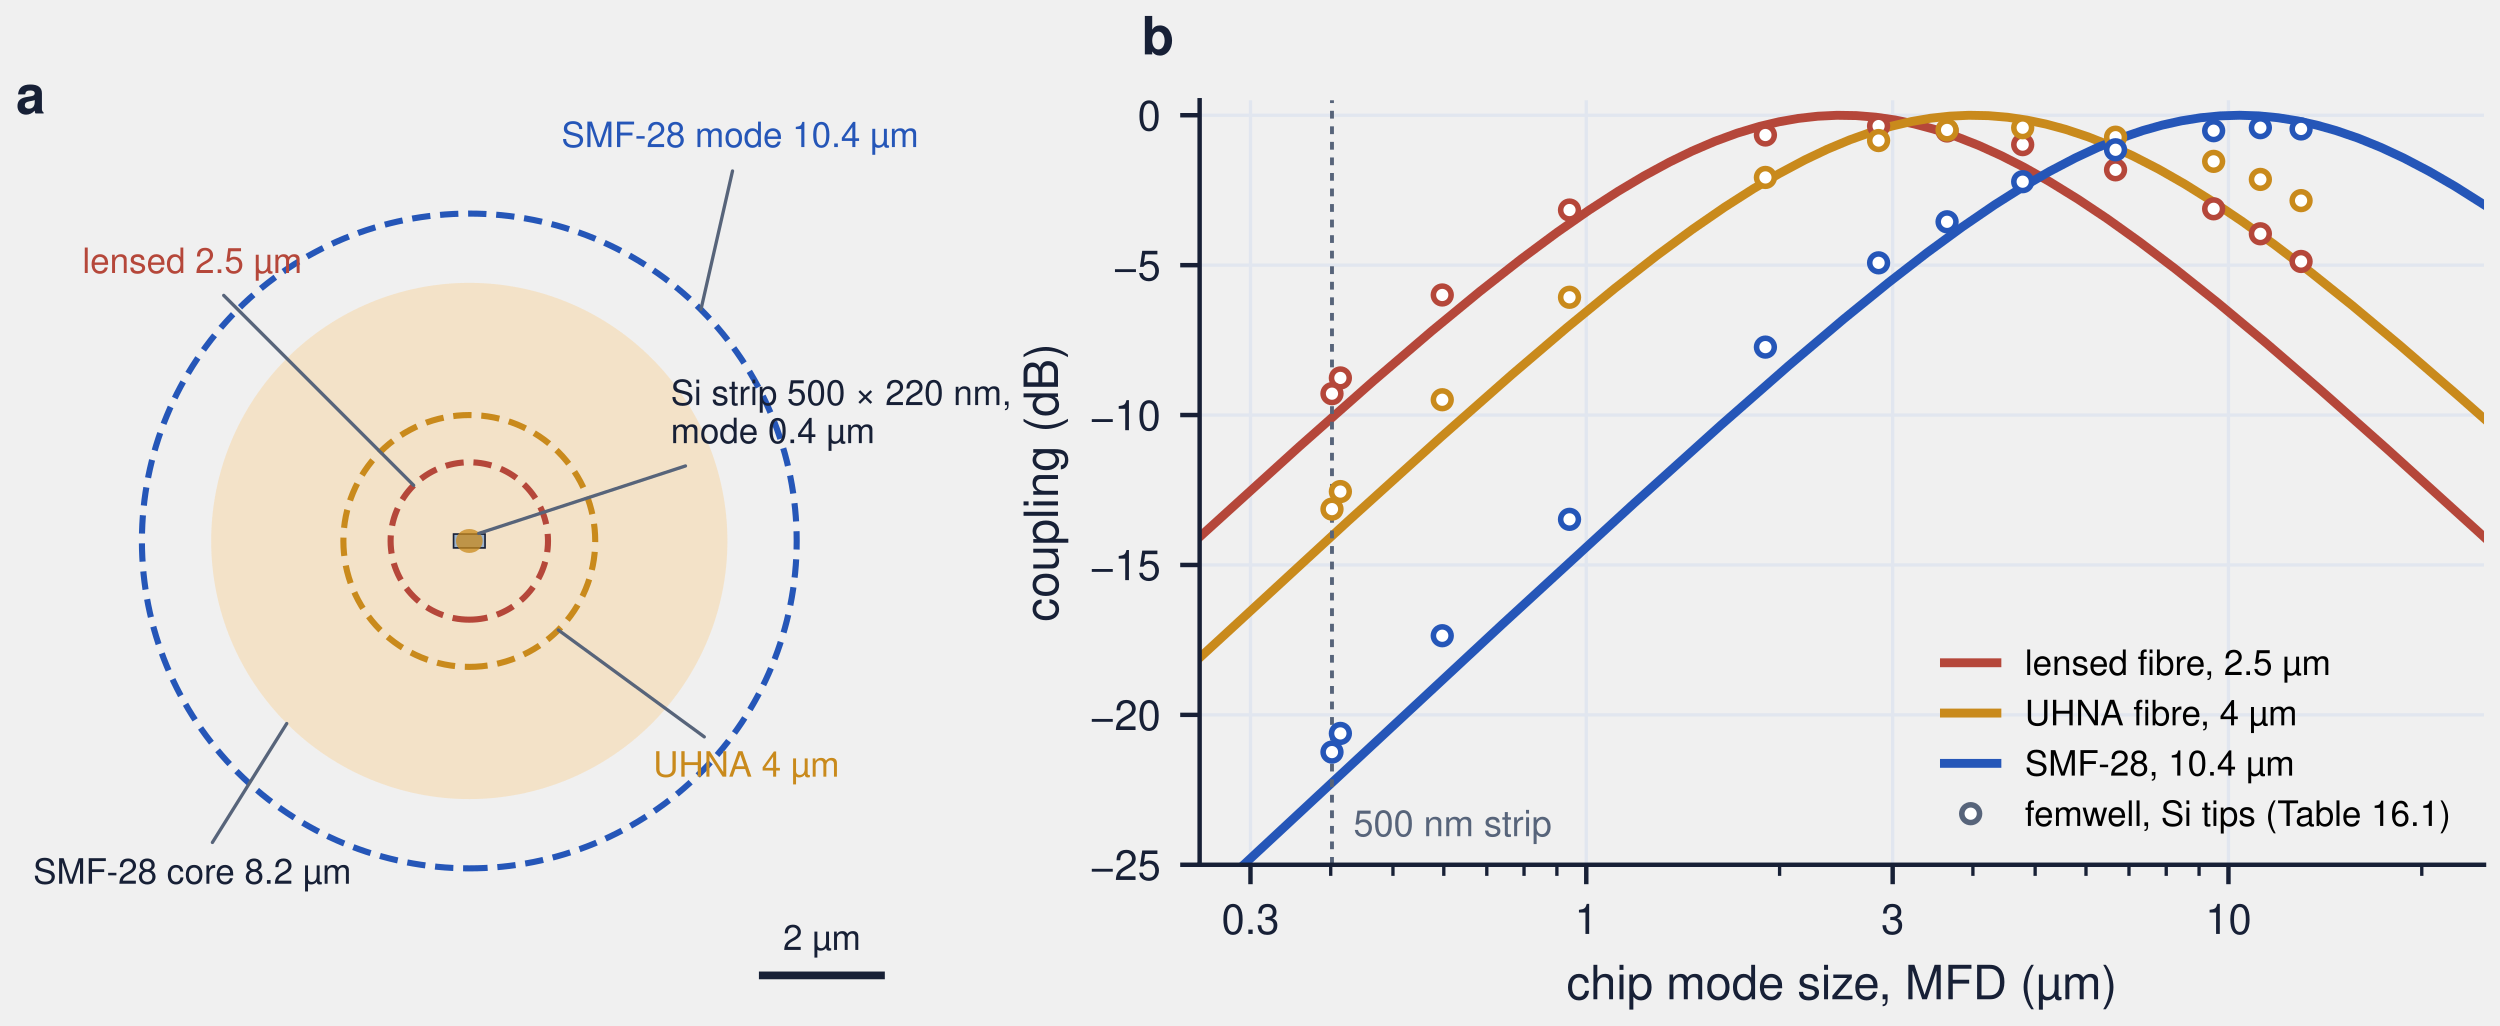
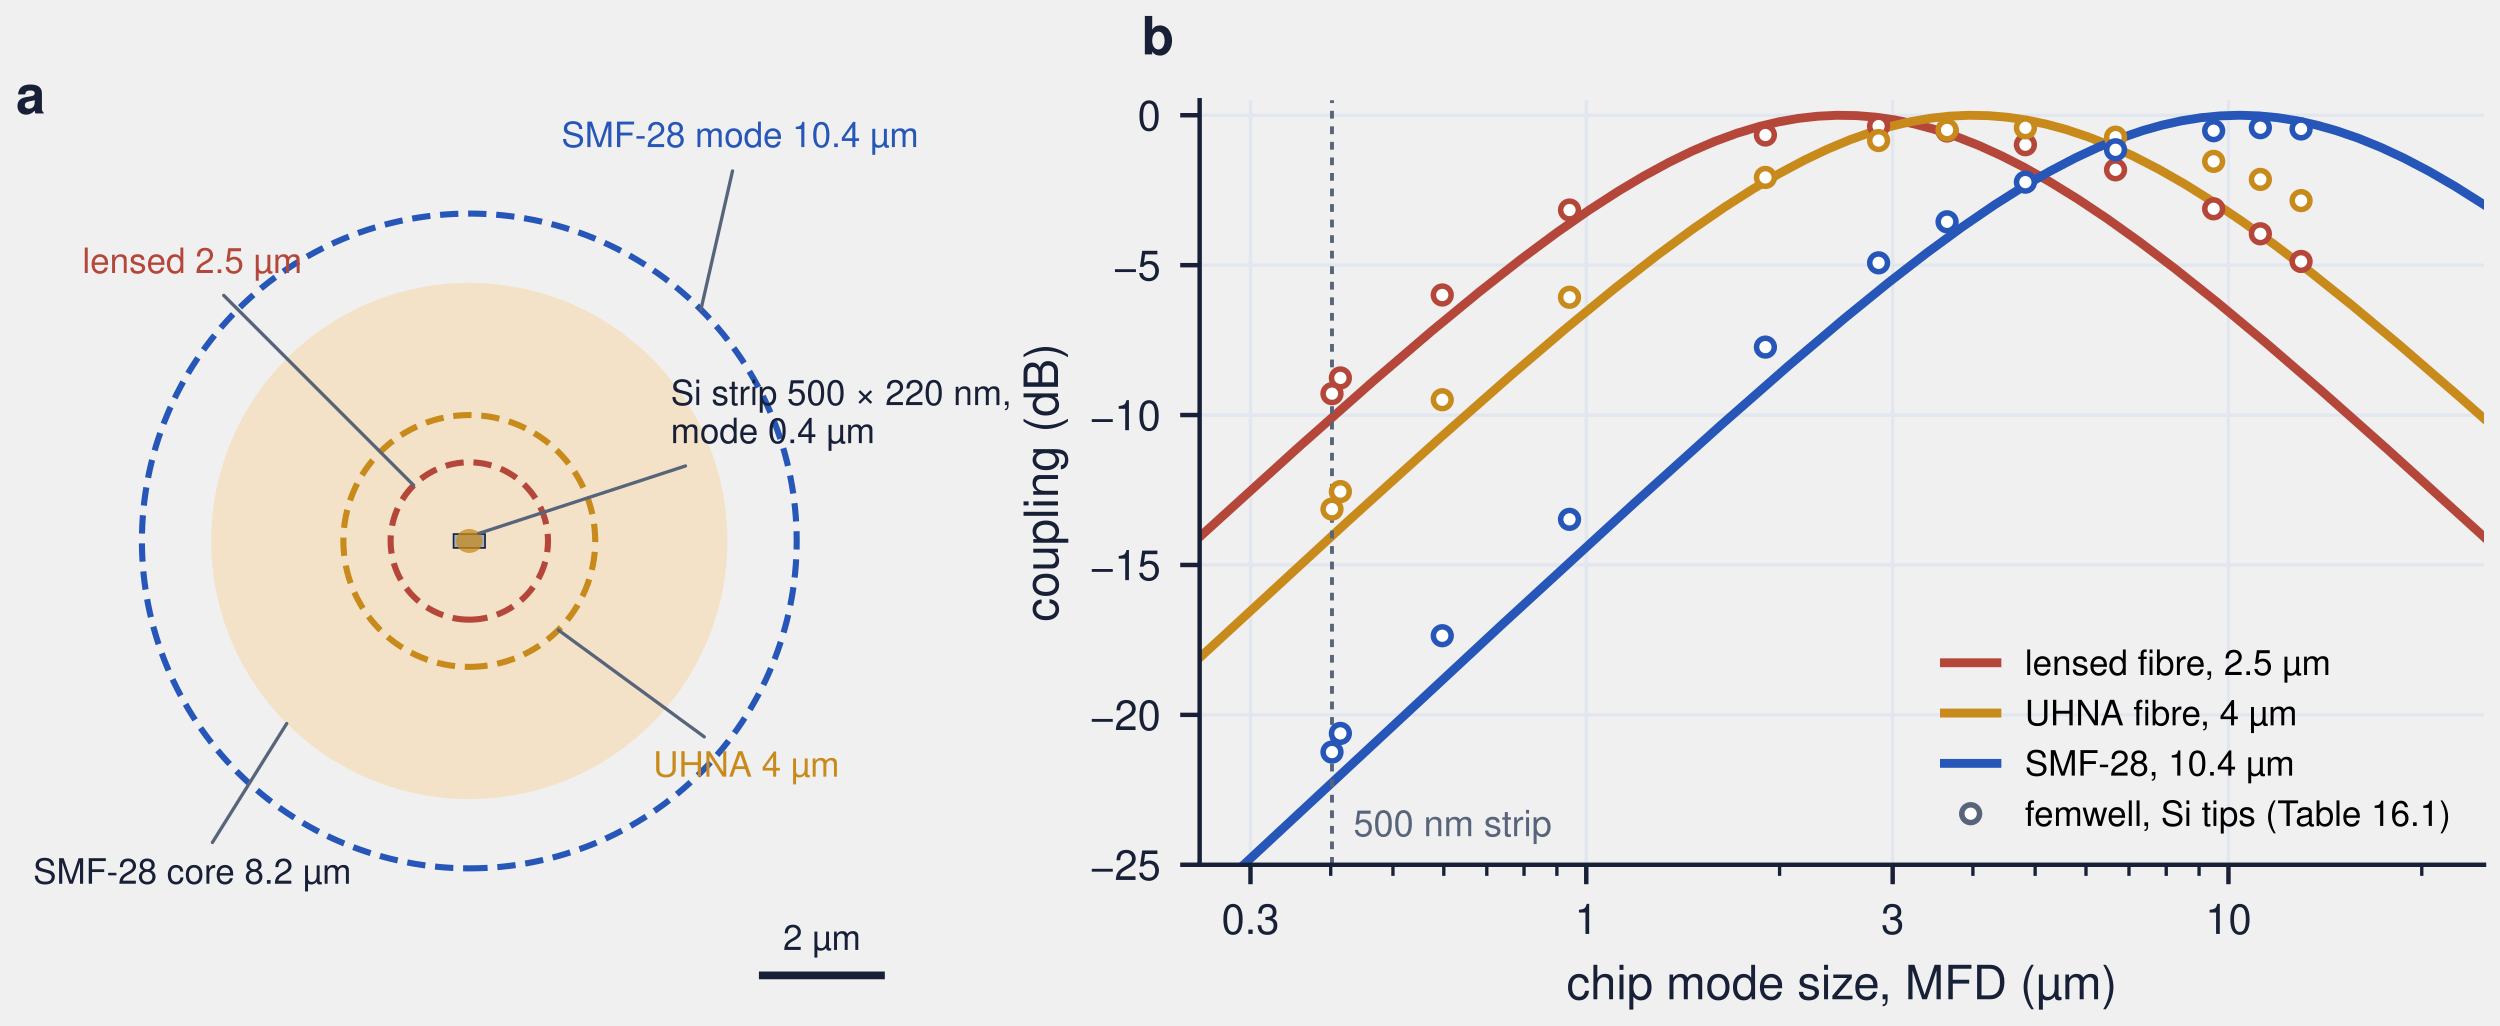
<svg xmlns="http://www.w3.org/2000/svg" xmlns:xlink="http://www.w3.org/1999/xlink" width="450.288pt" height="184.654pt" viewBox="0 0 450.288 184.654" version="1.1">
  <defs>
    <style type="text/css">*{stroke-linejoin: round; stroke-linecap: butt}</style>
  </defs>
  <g id="figure_1">
    <g id="patch_1">
      <path d="M 0 184.654  L 450.288 184.654  L 450.288 0  L 0 0  L 0 184.654  z " style="fill: none" />
    </g>
    <g id="axes_1">
      <g id="patch_2">
-         <path d="M 84.528 143.932  C 96.858 143.932 108.685 139.033 117.404 130.314  C 126.123 121.596 131.022 109.769 131.022 97.438  C 131.022 85.108 126.123 73.281 117.404 64.562  C 108.685 55.843 96.858 50.944 84.528 50.944  C 72.198 50.944 60.371 55.843 51.652 64.562  C 42.933 73.281 38.034 85.108 38.034 97.438  C 38.034 109.769 42.933 121.596 51.652 130.314  C 60.371 139.033 72.198 143.932 84.528 143.932  z " clip-path="url(#p154fc90ef2)" style="fill: #f6d7a8; opacity: 0.55" />
+         <path d="M 84.528 143.932  C 96.858 143.932 108.685 139.033 117.404 130.314  C 126.123 121.596 131.022 109.769 131.022 97.438  C 131.022 85.108 126.123 73.281 117.404 64.562  C 108.685 55.843 96.858 50.944 84.528 50.944  C 72.198 50.944 60.371 55.843 51.652 64.562  C 42.933 73.281 38.034 85.108 38.034 97.438  C 38.034 109.769 42.933 121.596 51.652 130.314  C 60.371 139.033 72.198 143.932 84.528 143.932  z " clip-path="url(#p4cb65b67bb)" style="fill: #f6d7a8; opacity: 0.55" />
      </g>
      <g id="patch_3">
-         <path d="M 84.528 111.613  C 88.287 111.613 91.893 110.12 94.551 107.461  C 97.209 104.803 98.703 101.198 98.703 97.438  C 98.703 93.679 97.209 90.073 94.551 87.415  C 91.893 84.757 88.287 83.263 84.528 83.263  C 80.769 83.263 77.163 84.757 74.505 87.415  C 71.847 90.073 70.353 93.679 70.353 97.438  C 70.353 101.198 71.847 104.803 74.505 107.461  C 77.163 110.12 80.769 111.613 84.528 111.613  L 84.528 111.613  z " clip-path="url(#p154fc90ef2)" style="fill: none; stroke-dasharray: 3.3,1.76; stroke-dashoffset: 0; stroke: #b5473a; stroke-width: 1.1; stroke-linejoin: miter" />
+         <path d="M 84.528 111.613  C 88.287 111.613 91.893 110.12 94.551 107.461  C 97.209 104.803 98.703 101.198 98.703 97.438  C 98.703 93.679 97.209 90.073 94.551 87.415  C 91.893 84.757 88.287 83.263 84.528 83.263  C 80.769 83.263 77.163 84.757 74.505 87.415  C 71.847 90.073 70.353 93.679 70.353 97.438  C 70.353 101.198 71.847 104.803 74.505 107.461  C 77.163 110.12 80.769 111.613 84.528 111.613  L 84.528 111.613  z " clip-path="url(#p4cb65b67bb)" style="fill: none; stroke-dasharray: 3.3,1.76; stroke-dashoffset: 0; stroke: #b5473a; stroke-width: 1.1; stroke-linejoin: miter" />
      </g>
      <g id="patch_4">
-         <path d="M 84.528 120.118  C 90.543 120.118 96.312 117.729 100.565 113.475  C 104.818 109.222 107.208 103.453 107.208 97.438  C 107.208 91.423 104.818 85.654 100.565 81.401  C 96.312 77.148 90.543 74.758 84.528 74.758  C 78.513 74.758 72.744 77.148 68.491 81.401  C 64.238 85.654 61.848 91.423 61.848 97.438  C 61.848 103.453 64.238 109.222 68.491 113.475  C 72.744 117.729 78.513 120.118 84.528 120.118  L 84.528 120.118  z " clip-path="url(#p154fc90ef2)" style="fill: none; stroke-dasharray: 3.3,1.76; stroke-dashoffset: 0; stroke: #c98a1c; stroke-width: 1.1; stroke-linejoin: miter" />
+         <path d="M 84.528 120.118  C 90.543 120.118 96.312 117.729 100.565 113.475  C 104.818 109.222 107.208 103.453 107.208 97.438  C 107.208 91.423 104.818 85.654 100.565 81.401  C 96.312 77.148 90.543 74.758 84.528 74.758  C 78.513 74.758 72.744 77.148 68.491 81.401  C 64.238 85.654 61.848 91.423 61.848 97.438  C 61.848 103.453 64.238 109.222 68.491 113.475  C 72.744 117.729 78.513 120.118 84.528 120.118  L 84.528 120.118  z " clip-path="url(#p4cb65b67bb)" style="fill: none; stroke-dasharray: 3.3,1.76; stroke-dashoffset: 0; stroke: #c98a1c; stroke-width: 1.1; stroke-linejoin: miter" />
      </g>
      <g id="patch_5">
-         <path d="M 84.528 156.406  C 100.166 156.406 115.167 150.193 126.225 139.135  C 137.283 128.077 143.496 113.077 143.496 97.438  C 143.496 81.8 137.283 66.8 126.225 55.742  C 115.167 44.684 100.166 38.47 84.528 38.47  C 68.89 38.47 53.889 44.684 42.831 55.742  C 31.773 66.8 25.56 81.8 25.56 97.438  C 25.56 113.077 31.773 128.077 42.831 139.135  C 53.889 150.193 68.89 156.406 84.528 156.406  L 84.528 156.406  z " clip-path="url(#p154fc90ef2)" style="fill: none; stroke-dasharray: 3.3,1.76; stroke-dashoffset: 0; stroke: #2556b8; stroke-width: 1.1; stroke-linejoin: miter" />
+         <path d="M 84.528 156.406  C 100.166 156.406 115.167 150.193 126.225 139.135  C 137.283 128.077 143.496 113.077 143.496 97.438  C 143.496 81.8 137.283 66.8 126.225 55.742  C 115.167 44.684 100.166 38.47 84.528 38.47  C 68.89 38.47 53.889 44.684 42.831 55.742  C 31.773 66.8 25.56 81.8 25.56 97.438  C 25.56 113.077 31.773 128.077 42.831 139.135  C 53.889 150.193 68.89 156.406 84.528 156.406  L 84.528 156.406  z " clip-path="url(#p4cb65b67bb)" style="fill: none; stroke-dasharray: 3.3,1.76; stroke-dashoffset: 0; stroke: #2556b8; stroke-width: 1.1; stroke-linejoin: miter" />
      </g>
      <g id="patch_6">
-         <path d="M 81.693 98.686  L 87.363 98.686  L 87.363 96.191  L 81.693 96.191  z " clip-path="url(#p154fc90ef2)" style="fill: #9db3cc; stroke: #172036; stroke-width: 0.3; stroke-linejoin: miter" />
+         <path d="M 81.693 98.686  L 87.363 98.686  L 87.363 96.191  L 81.693 96.191  z " clip-path="url(#p4cb65b67bb)" style="fill: #9db3cc; stroke: #172036; stroke-width: 0.3; stroke-linejoin: miter" />
      </g>
      <g id="patch_7">
-         <path d="M 84.528 99.596  C 85.166 99.596 85.778 99.369 86.229 98.964  C 86.68 98.56 86.933 98.011 86.933 97.438  C 86.933 96.866 86.68 96.317 86.229 95.912  C 85.778 95.508 85.166 95.28 84.528 95.28  C 83.89 95.28 83.278 95.508 82.827 95.912  C 82.376 96.317 82.123 96.866 82.123 97.438  C 82.123 98.011 82.376 98.56 82.827 98.964  C 83.278 99.369 83.89 99.596 84.528 99.596  z " clip-path="url(#p154fc90ef2)" style="fill: #c98a1c; opacity: 0.75" />
+         <path d="M 84.528 99.596  C 85.166 99.596 85.778 99.369 86.229 98.964  C 86.68 98.56 86.933 98.011 86.933 97.438  C 86.933 96.866 86.68 96.317 86.229 95.912  C 85.778 95.508 85.166 95.28 84.528 95.28  C 83.89 95.28 83.278 95.508 82.827 95.912  C 82.376 96.317 82.123 96.866 82.123 97.438  C 82.123 98.011 82.376 98.56 82.827 98.964  C 83.278 99.369 83.89 99.596 84.528 99.596  z " clip-path="url(#p4cb65b67bb)" style="fill: #c98a1c; opacity: 0.75" />
      </g>
      <g id="line2d_1">
-         <path d="M 136.692 175.684  L 159.372 175.684  " clip-path="url(#p154fc90ef2)" style="fill: none; stroke: #172036; stroke-width: 1.4" />
+         <path d="M 136.692 175.684  L 159.372 175.684  " clip-path="url(#p4cb65b67bb)" style="fill: none; stroke: #172036; stroke-width: 1.4" />
      </g>
      <g id="text_1">
        <text style="font-size: 6.3px; font-family: 'Libre Franklin', 'Helvetica', 'Arial', 'DejaVu Sans', sans-serif; text-anchor: middle; fill: #172036" x="148.032" y="171.093" transform="rotate(-0 148.032 171.0925)">2 µm</text>
      </g>
      <g id="patch_8">
        <path d="M 131.937 30.797  Q 129.098 43.252 126.259 55.707  " style="fill: none; stroke: #57647a; stroke-width: 0.6; stroke-linecap: round" />
      </g>
      <g id="text_2">
        <text style="font-size: 6.3px; font-family: 'Libre Franklin', 'Helvetica', 'Arial', 'DejaVu Sans', sans-serif; text-anchor: middle; fill: #2556b8" x="133.29" y="26.493" transform="rotate(-0 133.29 26.49263)">SMF-28 mode 10.4 µm</text>
      </g>
      <g id="patch_9">
        <path d="M 38.26 151.736  Q 44.951 141.03 51.642 130.324  " style="fill: none; stroke: #57647a; stroke-width: 0.6; stroke-linecap: round" />
      </g>
      <g id="text_3">
        <text style="font-size: 6.3px; font-family: 'Libre Franklin', 'Helvetica', 'Arial', 'DejaVu Sans', sans-serif; text-anchor: middle; fill: #172036" x="34.632" y="159.171" transform="rotate(-0 34.632 159.1706)">SMF-28 core 8.2 µm</text>
      </g>
      <g id="patch_10">
        <path d="M 126.852 132.719  Q 113.707 123.096 100.563 113.473  " style="fill: none; stroke: #57647a; stroke-width: 0.6; stroke-linecap: round" />
      </g>
      <g id="text_4">
        <text style="font-size: 6.3px; font-family: 'Libre Franklin', 'Helvetica', 'Arial', 'DejaVu Sans', sans-serif; text-anchor: middle; fill: #c98a1c" x="134.424" y="139.893" transform="rotate(-0 134.424 139.8926)">UHNA 4 µm</text>
      </g>
      <g id="patch_11">
        <path d="M 40.295 53.205  Q 57.399 70.309 74.503 87.414  " style="fill: none; stroke: #57647a; stroke-width: 0.6; stroke-linecap: round" />
      </g>
      <g id="text_5">
        <text style="font-size: 6.3px; font-family: 'Libre Franklin', 'Helvetica', 'Arial', 'DejaVu Sans', sans-serif; text-anchor: middle; fill: #b5473a" x="34.632" y="49.173" transform="rotate(-0 34.632 49.17263)">lensed 2.5 µm</text>
      </g>
      <g id="patch_12">
        <path d="M 123.462 83.924  Q 104.845 90.001 86.229 96.077  " style="fill: none; stroke: #57647a; stroke-width: 0.6; stroke-linecap: round" />
      </g>
      <g id="text_6">
        <text style="font-size: 6.3px; font-family: 'Libre Franklin', 'Helvetica', 'Arial', 'DejaVu Sans', sans-serif; fill: #172036" transform="translate(120.816 72.96024)">Si strip 500 × 220 nm,</text>
        <text style="font-size: 6.3px; font-family: 'Libre Franklin', 'Helvetica', 'Arial', 'DejaVu Sans', sans-serif; fill: #172036" transform="translate(120.816 79.81702)">mode 0.4 µm</text>
      </g>
      <g id="text_7">
        <text style="font-weight: 700; font-size: 9.5px; font-family: 'Libre Franklin', 'Helvetica', 'Arial', 'DejaVu Sans', sans-serif; text-anchor: start; fill: #172036" x="2.88" y="20.439" transform="rotate(-0 2.88 20.43852)">a</text>
      </g>
    </g>
    <g id="axes_2">
      <g id="patch_13">
        <path d="M 216.072 155.758  L 447.408 155.758  L 447.408 18.058  L 216.072 18.058  L 216.072 155.758  z " style="fill: none" />
      </g>
      <g id="matplotlib.axis_1">
        <g id="xtick_1">
          <g id="line2d_2">
-             <path d="M 225.231 155.758  L 225.231 18.058  " clip-path="url(#p509f032ea5)" style="fill: none; stroke: #e1e6ef; stroke-width: 0.6; stroke-linecap: square" />
+             <path d="M 225.231 155.758  L 225.231 18.058  " clip-path="url(#pb9f092f27f)" style="fill: none; stroke: #e1e6ef; stroke-width: 0.6; stroke-linecap: square" />
          </g>
          <g id="line2d_3">
            <defs>
-               <path id="m87744746e7" d="M 0 0  L 0 3.5  " style="stroke: #172036; stroke-width: 0.8" />
+               <path id="m3afac090ab" d="M 0 0  L 0 3.5  " style="stroke: #172036; stroke-width: 0.8" />
            </defs>
            <g>
-               <use xlink:href="#m87744746e7" x="225.231" y="155.758" style="fill: #172036; stroke: #172036; stroke-width: 0.8" />
+               <use xlink:href="#m3afac090ab" x="225.231" y="155.758" style="fill: #172036; stroke: #172036; stroke-width: 0.8" />
            </g>
          </g>
          <g id="text_8">
            <text style="font-size: 7.5px; font-family: 'Libre Franklin', 'Helvetica', 'Arial', 'DejaVu Sans', sans-serif; text-anchor: middle; fill: #172036" x="225.231" y="168.218" transform="rotate(-0 225.2307 168.2185)">0.3</text>
          </g>
        </g>
        <g id="xtick_2">
          <g id="line2d_4">
-             <path d="M 285.711 155.758  L 285.711 18.058  " clip-path="url(#p509f032ea5)" style="fill: none; stroke: #e1e6ef; stroke-width: 0.6; stroke-linecap: square" />
+             <path d="M 285.711 155.758  L 285.711 18.058  " clip-path="url(#pb9f092f27f)" style="fill: none; stroke: #e1e6ef; stroke-width: 0.6; stroke-linecap: square" />
          </g>
          <g id="line2d_5">
            <g>
-               <use xlink:href="#m87744746e7" x="285.711" y="155.758" style="fill: #172036; stroke: #172036; stroke-width: 0.8" />
+               <use xlink:href="#m3afac090ab" x="285.711" y="155.758" style="fill: #172036; stroke: #172036; stroke-width: 0.8" />
            </g>
          </g>
          <g id="text_9">
            <text style="font-size: 7.5px; font-family: 'Libre Franklin', 'Helvetica', 'Arial', 'DejaVu Sans', sans-serif; text-anchor: middle; fill: #172036" x="285.711" y="168.218" transform="rotate(-0 285.7111 168.2185)">1</text>
          </g>
        </g>
        <g id="xtick_3">
          <g id="line2d_6">
-             <path d="M 340.899 155.758  L 340.899 18.058  " clip-path="url(#p509f032ea5)" style="fill: none; stroke: #e1e6ef; stroke-width: 0.6; stroke-linecap: square" />
+             <path d="M 340.899 155.758  L 340.899 18.058  " clip-path="url(#pb9f092f27f)" style="fill: none; stroke: #e1e6ef; stroke-width: 0.6; stroke-linecap: square" />
          </g>
          <g id="line2d_7">
            <g>
-               <use xlink:href="#m87744746e7" x="340.899" y="155.758" style="fill: #172036; stroke: #172036; stroke-width: 0.8" />
+               <use xlink:href="#m3afac090ab" x="340.899" y="155.758" style="fill: #172036; stroke: #172036; stroke-width: 0.8" />
            </g>
          </g>
          <g id="text_10">
            <text style="font-size: 7.5px; font-family: 'Libre Franklin', 'Helvetica', 'Arial', 'DejaVu Sans', sans-serif; text-anchor: middle; fill: #172036" x="340.899" y="168.218" transform="rotate(-0 340.8987 168.2185)">3</text>
          </g>
        </g>
        <g id="xtick_4">
          <g id="line2d_8">
-             <path d="M 401.379 155.758  L 401.379 18.058  " clip-path="url(#p509f032ea5)" style="fill: none; stroke: #e1e6ef; stroke-width: 0.6; stroke-linecap: square" />
+             <path d="M 401.379 155.758  L 401.379 18.058  " clip-path="url(#pb9f092f27f)" style="fill: none; stroke: #e1e6ef; stroke-width: 0.6; stroke-linecap: square" />
          </g>
          <g id="line2d_9">
            <g>
-               <use xlink:href="#m87744746e7" x="401.379" y="155.758" style="fill: #172036; stroke: #172036; stroke-width: 0.8" />
+               <use xlink:href="#m3afac090ab" x="401.379" y="155.758" style="fill: #172036; stroke: #172036; stroke-width: 0.8" />
            </g>
          </g>
          <g id="text_11">
            <text style="font-size: 7.5px; font-family: 'Libre Franklin', 'Helvetica', 'Arial', 'DejaVu Sans', sans-serif; text-anchor: middle; fill: #172036" x="401.379" y="168.218" transform="rotate(-0 401.3791 168.2185)">10</text>
          </g>
        </g>
        <g id="xtick_5">
          <g id="line2d_10">
            <defs>
-               <path id="ma82f9fea9c" d="M 0 0  L 0 2  " style="stroke: #172036; stroke-width: 0.6" />
+               <path id="m5f6b9a66d6" d="M 0 0  L 0 2  " style="stroke: #172036; stroke-width: 0.6" />
            </defs>
            <g>
-               <use xlink:href="#ma82f9fea9c" x="239.682" y="155.758" style="fill: #172036; stroke: #172036; stroke-width: 0.6" />
+               <use xlink:href="#m5f6b9a66d6" x="239.682" y="155.758" style="fill: #172036; stroke: #172036; stroke-width: 0.6" />
            </g>
          </g>
        </g>
        <g id="xtick_6">
          <g id="line2d_11">
            <g>
-               <use xlink:href="#ma82f9fea9c" x="250.892" y="155.758" style="fill: #172036; stroke: #172036; stroke-width: 0.6" />
+               <use xlink:href="#m5f6b9a66d6" x="250.892" y="155.758" style="fill: #172036; stroke: #172036; stroke-width: 0.6" />
            </g>
          </g>
        </g>
        <g id="xtick_7">
          <g id="line2d_12">
            <g>
-               <use xlink:href="#ma82f9fea9c" x="260.05" y="155.758" style="fill: #172036; stroke: #172036; stroke-width: 0.6" />
+               <use xlink:href="#m5f6b9a66d6" x="260.05" y="155.758" style="fill: #172036; stroke: #172036; stroke-width: 0.6" />
            </g>
          </g>
        </g>
        <g id="xtick_8">
          <g id="line2d_13">
            <g>
-               <use xlink:href="#ma82f9fea9c" x="267.794" y="155.758" style="fill: #172036; stroke: #172036; stroke-width: 0.6" />
+               <use xlink:href="#m5f6b9a66d6" x="267.794" y="155.758" style="fill: #172036; stroke: #172036; stroke-width: 0.6" />
            </g>
          </g>
        </g>
        <g id="xtick_9">
          <g id="line2d_14">
            <g>
-               <use xlink:href="#ma82f9fea9c" x="274.502" y="155.758" style="fill: #172036; stroke: #172036; stroke-width: 0.6" />
+               <use xlink:href="#m5f6b9a66d6" x="274.502" y="155.758" style="fill: #172036; stroke: #172036; stroke-width: 0.6" />
            </g>
          </g>
        </g>
        <g id="xtick_10">
          <g id="line2d_15">
            <g>
-               <use xlink:href="#ma82f9fea9c" x="280.418" y="155.758" style="fill: #172036; stroke: #172036; stroke-width: 0.6" />
+               <use xlink:href="#m5f6b9a66d6" x="280.418" y="155.758" style="fill: #172036; stroke: #172036; stroke-width: 0.6" />
            </g>
          </g>
        </g>
        <g id="xtick_11">
          <g id="line2d_16">
            <g>
-               <use xlink:href="#ma82f9fea9c" x="320.531" y="155.758" style="fill: #172036; stroke: #172036; stroke-width: 0.6" />
+               <use xlink:href="#m5f6b9a66d6" x="320.531" y="155.758" style="fill: #172036; stroke: #172036; stroke-width: 0.6" />
            </g>
          </g>
        </g>
        <g id="xtick_12">
          <g id="line2d_17">
            <g>
-               <use xlink:href="#ma82f9fea9c" x="355.35" y="155.758" style="fill: #172036; stroke: #172036; stroke-width: 0.6" />
+               <use xlink:href="#m5f6b9a66d6" x="355.35" y="155.758" style="fill: #172036; stroke: #172036; stroke-width: 0.6" />
            </g>
          </g>
        </g>
        <g id="xtick_13">
          <g id="line2d_18">
            <g>
-               <use xlink:href="#ma82f9fea9c" x="366.56" y="155.758" style="fill: #172036; stroke: #172036; stroke-width: 0.6" />
+               <use xlink:href="#m5f6b9a66d6" x="366.56" y="155.758" style="fill: #172036; stroke: #172036; stroke-width: 0.6" />
            </g>
          </g>
        </g>
        <g id="xtick_14">
          <g id="line2d_19">
            <g>
-               <use xlink:href="#ma82f9fea9c" x="375.718" y="155.758" style="fill: #172036; stroke: #172036; stroke-width: 0.6" />
+               <use xlink:href="#m5f6b9a66d6" x="375.718" y="155.758" style="fill: #172036; stroke: #172036; stroke-width: 0.6" />
            </g>
          </g>
        </g>
        <g id="xtick_15">
          <g id="line2d_20">
            <g>
-               <use xlink:href="#ma82f9fea9c" x="383.462" y="155.758" style="fill: #172036; stroke: #172036; stroke-width: 0.6" />
+               <use xlink:href="#m5f6b9a66d6" x="383.462" y="155.758" style="fill: #172036; stroke: #172036; stroke-width: 0.6" />
            </g>
          </g>
        </g>
        <g id="xtick_16">
          <g id="line2d_21">
            <g>
-               <use xlink:href="#ma82f9fea9c" x="390.17" y="155.758" style="fill: #172036; stroke: #172036; stroke-width: 0.6" />
+               <use xlink:href="#m5f6b9a66d6" x="390.17" y="155.758" style="fill: #172036; stroke: #172036; stroke-width: 0.6" />
            </g>
          </g>
        </g>
        <g id="xtick_17">
          <g id="line2d_22">
            <g>
-               <use xlink:href="#ma82f9fea9c" x="396.086" y="155.758" style="fill: #172036; stroke: #172036; stroke-width: 0.6" />
+               <use xlink:href="#m5f6b9a66d6" x="396.086" y="155.758" style="fill: #172036; stroke: #172036; stroke-width: 0.6" />
            </g>
          </g>
        </g>
        <g id="xtick_18">
          <g id="line2d_23">
            <g>
-               <use xlink:href="#ma82f9fea9c" x="436.199" y="155.758" style="fill: #172036; stroke: #172036; stroke-width: 0.6" />
+               <use xlink:href="#m5f6b9a66d6" x="436.199" y="155.758" style="fill: #172036; stroke: #172036; stroke-width: 0.6" />
            </g>
          </g>
        </g>
        <g id="text_12">
          <text style="font-size: 8.5px; font-family: 'Libre Franklin', 'Helvetica', 'Arial', 'DejaVu Sans', sans-serif; text-anchor: middle; fill: #172036" x="331.74" y="179.985" transform="rotate(-0 331.74 179.9851)">chip mode size, MFD (µm)</text>
        </g>
      </g>
      <g id="matplotlib.axis_2">
        <g id="ytick_1">
          <g id="line2d_24">
-             <path d="M 216.072 155.758  L 447.408 155.758  " clip-path="url(#p509f032ea5)" style="fill: none; stroke: #e1e6ef; stroke-width: 0.6; stroke-linecap: square" />
+             <path d="M 216.072 155.758  L 447.408 155.758  " clip-path="url(#pb9f092f27f)" style="fill: none; stroke: #e1e6ef; stroke-width: 0.6; stroke-linecap: square" />
          </g>
          <g id="line2d_25">
            <defs>
-               <path id="m9099bcef83" d="M 0 0  L -3.5 0  " style="stroke: #172036; stroke-width: 0.8" />
+               <path id="m865eda09d4" d="M 0 0  L -3.5 0  " style="stroke: #172036; stroke-width: 0.8" />
            </defs>
            <g>
-               <use xlink:href="#m9099bcef83" x="216.072" y="155.758" style="fill: #172036; stroke: #172036; stroke-width: 0.8" />
+               <use xlink:href="#m865eda09d4" x="216.072" y="155.758" style="fill: #172036; stroke: #172036; stroke-width: 0.8" />
            </g>
          </g>
          <g id="text_13">
            <text style="font-size: 7.5px; font-family: 'Libre Franklin', 'Helvetica', 'Arial', 'DejaVu Sans', sans-serif; text-anchor: end; fill: #172036" x="209.072" y="158.488" transform="rotate(-0 209.072 158.4884)">−25</text>
          </g>
        </g>
        <g id="ytick_2">
          <g id="line2d_26">
-             <path d="M 216.072 128.758  L 447.408 128.758  " clip-path="url(#p509f032ea5)" style="fill: none; stroke: #e1e6ef; stroke-width: 0.6; stroke-linecap: square" />
+             <path d="M 216.072 128.758  L 447.408 128.758  " clip-path="url(#pb9f092f27f)" style="fill: none; stroke: #e1e6ef; stroke-width: 0.6; stroke-linecap: square" />
          </g>
          <g id="line2d_27">
            <g>
-               <use xlink:href="#m9099bcef83" x="216.072" y="128.758" style="fill: #172036; stroke: #172036; stroke-width: 0.8" />
+               <use xlink:href="#m865eda09d4" x="216.072" y="128.758" style="fill: #172036; stroke: #172036; stroke-width: 0.8" />
            </g>
          </g>
          <g id="text_14">
            <text style="font-size: 7.5px; font-family: 'Libre Franklin', 'Helvetica', 'Arial', 'DejaVu Sans', sans-serif; text-anchor: end; fill: #172036" x="209.072" y="131.488" transform="rotate(-0 209.072 131.4884)">−20</text>
          </g>
        </g>
        <g id="ytick_3">
          <g id="line2d_28">
-             <path d="M 216.072 101.758  L 447.408 101.758  " clip-path="url(#p509f032ea5)" style="fill: none; stroke: #e1e6ef; stroke-width: 0.6; stroke-linecap: square" />
+             <path d="M 216.072 101.758  L 447.408 101.758  " clip-path="url(#pb9f092f27f)" style="fill: none; stroke: #e1e6ef; stroke-width: 0.6; stroke-linecap: square" />
          </g>
          <g id="line2d_29">
            <g>
-               <use xlink:href="#m9099bcef83" x="216.072" y="101.758" style="fill: #172036; stroke: #172036; stroke-width: 0.8" />
+               <use xlink:href="#m865eda09d4" x="216.072" y="101.758" style="fill: #172036; stroke: #172036; stroke-width: 0.8" />
            </g>
          </g>
          <g id="text_15">
            <text style="font-size: 7.5px; font-family: 'Libre Franklin', 'Helvetica', 'Arial', 'DejaVu Sans', sans-serif; text-anchor: end; fill: #172036" x="209.072" y="104.488" transform="rotate(-0 209.072 104.4884)">−15</text>
          </g>
        </g>
        <g id="ytick_4">
          <g id="line2d_30">
-             <path d="M 216.072 74.758  L 447.408 74.758  " clip-path="url(#p509f032ea5)" style="fill: none; stroke: #e1e6ef; stroke-width: 0.6; stroke-linecap: square" />
+             <path d="M 216.072 74.758  L 447.408 74.758  " clip-path="url(#pb9f092f27f)" style="fill: none; stroke: #e1e6ef; stroke-width: 0.6; stroke-linecap: square" />
          </g>
          <g id="line2d_31">
            <g>
-               <use xlink:href="#m9099bcef83" x="216.072" y="74.758" style="fill: #172036; stroke: #172036; stroke-width: 0.8" />
+               <use xlink:href="#m865eda09d4" x="216.072" y="74.758" style="fill: #172036; stroke: #172036; stroke-width: 0.8" />
            </g>
          </g>
          <g id="text_16">
            <text style="font-size: 7.5px; font-family: 'Libre Franklin', 'Helvetica', 'Arial', 'DejaVu Sans', sans-serif; text-anchor: end; fill: #172036" x="209.072" y="77.488" transform="rotate(-0 209.072 77.48836)">−10</text>
          </g>
        </g>
        <g id="ytick_5">
          <g id="line2d_32">
-             <path d="M 216.072 47.758  L 447.408 47.758  " clip-path="url(#p509f032ea5)" style="fill: none; stroke: #e1e6ef; stroke-width: 0.6; stroke-linecap: square" />
+             <path d="M 216.072 47.758  L 447.408 47.758  " clip-path="url(#pb9f092f27f)" style="fill: none; stroke: #e1e6ef; stroke-width: 0.6; stroke-linecap: square" />
          </g>
          <g id="line2d_33">
            <g>
-               <use xlink:href="#m9099bcef83" x="216.072" y="47.758" style="fill: #172036; stroke: #172036; stroke-width: 0.8" />
+               <use xlink:href="#m865eda09d4" x="216.072" y="47.758" style="fill: #172036; stroke: #172036; stroke-width: 0.8" />
            </g>
          </g>
          <g id="text_17">
            <text style="font-size: 7.5px; font-family: 'Libre Franklin', 'Helvetica', 'Arial', 'DejaVu Sans', sans-serif; text-anchor: end; fill: #172036" x="209.072" y="50.488" transform="rotate(-0 209.072 50.48836)">−5</text>
          </g>
        </g>
        <g id="ytick_6">
          <g id="line2d_34">
-             <path d="M 216.072 20.758  L 447.408 20.758  " clip-path="url(#p509f032ea5)" style="fill: none; stroke: #e1e6ef; stroke-width: 0.6; stroke-linecap: square" />
+             <path d="M 216.072 20.758  L 447.408 20.758  " clip-path="url(#pb9f092f27f)" style="fill: none; stroke: #e1e6ef; stroke-width: 0.6; stroke-linecap: square" />
          </g>
          <g id="line2d_35">
            <g>
-               <use xlink:href="#m9099bcef83" x="216.072" y="20.758" style="fill: #172036; stroke: #172036; stroke-width: 0.8" />
+               <use xlink:href="#m865eda09d4" x="216.072" y="20.758" style="fill: #172036; stroke: #172036; stroke-width: 0.8" />
            </g>
          </g>
          <g id="text_18">
            <text style="font-size: 7.5px; font-family: 'Libre Franklin', 'Helvetica', 'Arial', 'DejaVu Sans', sans-serif; text-anchor: end; fill: #172036" x="209.072" y="23.488" transform="rotate(-0 209.072 23.48836)">0</text>
          </g>
        </g>
        <g id="text_19">
          <text style="font-size: 8.5px; font-family: 'Libre Franklin', 'Helvetica', 'Arial', 'DejaVu Sans', sans-serif; text-anchor: middle; fill: #172036" x="190.561" y="86.908" transform="rotate(-90 190.5611 86.90826)">coupling (dB)</text>
        </g>
      </g>
      <g id="line2d_36">
-         <path d="M 216.072 96.714  L 234.045 80.415  L 247.381 68.618  L 257.817 59.678  L 266.514 52.52  L 274.051 46.607  L 280.429 41.875  L 286.227 37.839  L 291.445 34.463  L 296.083 31.698  L 300.721 29.184  L 304.78 27.212  L 308.838 25.473  L 312.897 23.983  L 316.955 22.761  L 320.434 21.936  L 323.913 21.325  L 327.392 20.934  L 330.87 20.765  L 334.349 20.821  L 337.828 21.102  L 341.307 21.604  L 344.785 22.322  L 348.264 23.251  L 352.323 24.59  L 356.381 26.188  L 360.44 28.03  L 364.498 30.095  L 369.136 32.707  L 374.355 35.931  L 379.573 39.42  L 385.371 43.563  L 391.748 48.393  L 399.285 54.397  L 407.982 61.636  L 417.839 70.136  L 430.014 80.935  L 446.248 95.653  L 447.408 96.714  L 447.408 96.714  " clip-path="url(#p509f032ea5)" style="fill: none; stroke: #b5473a; stroke-width: 1.6; stroke-linecap: square" />
+         <path d="M 216.072 96.714  L 234.045 80.415  L 247.381 68.618  L 257.817 59.678  L 266.514 52.52  L 274.051 46.607  L 280.429 41.875  L 286.227 37.839  L 291.445 34.463  L 296.083 31.698  L 300.721 29.184  L 304.78 27.212  L 308.838 25.473  L 312.897 23.983  L 316.955 22.761  L 320.434 21.936  L 323.913 21.325  L 327.392 20.934  L 330.87 20.765  L 334.349 20.821  L 337.828 21.102  L 341.307 21.604  L 344.785 22.322  L 348.264 23.251  L 352.323 24.59  L 356.381 26.188  L 360.44 28.03  L 364.498 30.095  L 369.136 32.707  L 374.355 35.931  L 379.573 39.42  L 385.371 43.563  L 391.748 48.393  L 399.285 54.397  L 407.982 61.636  L 417.839 70.136  L 430.014 80.935  L 446.248 95.653  L 447.408 96.714  L 447.408 96.714  " clip-path="url(#pb9f092f27f)" style="fill: none; stroke: #b5473a; stroke-width: 1.6; stroke-linecap: square" />
      </g>
      <g id="line2d_37">
-         <path d="M 216.072 118.475  L 242.742 93.917  L 259.556 78.714  L 272.312 67.469  L 282.168 59.057  L 290.865 51.925  L 298.402 46.043  L 304.78 41.344  L 310.578 37.344  L 315.796 34.005  L 320.434 31.279  L 325.072 28.807  L 329.131 26.876  L 333.189 25.182  L 337.248 23.74  L 340.727 22.718  L 344.205 21.903  L 347.684 21.302  L 351.163 20.921  L 354.642 20.763  L 358.12 20.83  L 361.599 21.12  L 365.078 21.632  L 368.557 22.361  L 372.035 23.299  L 376.094 24.649  L 380.152 26.257  L 384.211 28.108  L 388.849 30.495  L 393.488 33.147  L 398.706 36.411  L 403.924 39.934  L 409.722 44.111  L 416.099 48.97  L 423.637 55.003  L 432.333 62.266  L 442.77 71.294  L 447.408 75.388  L 447.408 75.388  " clip-path="url(#p509f032ea5)" style="fill: none; stroke: #c98a1c; stroke-width: 1.6; stroke-linecap: square" />
+         <path d="M 216.072 118.475  L 242.742 93.917  L 259.556 78.714  L 272.312 67.469  L 282.168 59.057  L 290.865 51.925  L 298.402 46.043  L 304.78 41.344  L 310.578 37.344  L 315.796 34.005  L 320.434 31.279  L 325.072 28.807  L 329.131 26.876  L 333.189 25.182  L 337.248 23.74  L 340.727 22.718  L 344.205 21.903  L 347.684 21.302  L 351.163 20.921  L 354.642 20.763  L 358.12 20.83  L 361.599 21.12  L 365.078 21.632  L 368.557 22.361  L 372.035 23.299  L 376.094 24.649  L 380.152 26.257  L 384.211 28.108  L 388.849 30.495  L 393.488 33.147  L 398.706 36.411  L 403.924 39.934  L 409.722 44.111  L 416.099 48.97  L 423.637 55.003  L 432.333 62.266  L 442.77 71.294  L 447.408 75.388  L 447.408 75.388  " clip-path="url(#pb9f092f27f)" style="fill: none; stroke: #c98a1c; stroke-width: 1.6; stroke-linecap: square" />
      </g>
      <g id="line2d_38">
-         <path d="M 216.072 163.136  L 270.572 112.459  L 294.344 90.634  L 309.998 76.537  L 322.173 65.858  L 332.03 57.503  L 340.147 50.902  L 347.104 45.511  L 353.482 40.844  L 359.28 36.878  L 364.498 33.577  L 369.136 30.887  L 373.775 28.457  L 377.833 26.565  L 381.892 24.913  L 385.95 23.517  L 389.429 22.537  L 392.908 21.764  L 396.387 21.207  L 399.865 20.871  L 403.344 20.758  L 406.823 20.87  L 410.301 21.206  L 413.78 21.762  L 417.259 22.534  L 420.738 23.514  L 424.796 24.909  L 428.855 26.561  L 432.913 28.451  L 437.552 30.881  L 442.19 33.57  L 447.408 36.871  L 447.408 36.871  " clip-path="url(#p509f032ea5)" style="fill: none; stroke: #2556b8; stroke-width: 1.6; stroke-linecap: square" />
+         <path d="M 216.072 163.136  L 270.572 112.459  L 294.344 90.634  L 309.998 76.537  L 322.173 65.858  L 332.03 57.503  L 340.147 50.902  L 347.104 45.511  L 353.482 40.844  L 359.28 36.878  L 364.498 33.577  L 369.136 30.887  L 373.775 28.457  L 377.833 26.565  L 381.892 24.913  L 385.95 23.517  L 389.429 22.537  L 392.908 21.764  L 396.387 21.207  L 399.865 20.871  L 403.344 20.758  L 406.823 20.87  L 410.301 21.206  L 413.78 21.762  L 417.259 22.534  L 420.738 23.514  L 424.796 24.909  L 428.855 26.561  L 432.913 28.451  L 437.552 30.881  L 442.19 33.57  L 447.408 36.871  L 447.408 36.871  " clip-path="url(#pb9f092f27f)" style="fill: none; stroke: #2556b8; stroke-width: 1.6; stroke-linecap: square" />
      </g>
      <g id="line2d_39" />
      <g id="line2d_40">
-         <path d="M 239.91 155.758  L 239.91 18.058  " clip-path="url(#p509f032ea5)" style="fill: none; stroke-dasharray: 1.4,1.4; stroke-dashoffset: 0; stroke: #57647a; stroke-width: 0.7" />
+         <path d="M 239.91 155.758  L 239.91 18.058  " clip-path="url(#pb9f092f27f)" style="fill: none; stroke-dasharray: 1.4,1.4; stroke-dashoffset: 0; stroke: #57647a; stroke-width: 0.7" />
      </g>
      <g id="patch_14">
        <path d="M 216.072 155.758  L 216.072 18.058  " style="fill: none; stroke: #172036; stroke-width: 0.8; stroke-linejoin: miter; stroke-linecap: square" />
      </g>
      <g id="patch_15">
        <path d="M 216.072 155.758  L 447.408 155.758  " style="fill: none; stroke: #172036; stroke-width: 0.8; stroke-linejoin: miter; stroke-linecap: square" />
      </g>
      <g id="text_20">
        <text style="font-size: 6.5px; font-family: 'Libre Franklin', 'Helvetica', 'Arial', 'DejaVu Sans', sans-serif; text-anchor: start; fill: #57647a" x="243.776" y="150.61" transform="rotate(-0 243.776 150.6103)">500 nm strip</text>
      </g>
      <g id="text_21">
        <text style="font-weight: 700; font-size: 9.5px; font-family: 'Libre Franklin', 'Helvetica', 'Arial', 'DejaVu Sans', sans-serif; text-anchor: end; fill: #172036" x="211.445" y="9.796" transform="rotate(-0 211.4453 9.79626)">b</text>
      </g>
      <g id="line2d_41">
        <defs>
-           <path id="m27669bc8d1" d="M 0 1.6  C 0.424 1.6 0.831 1.431 1.131 1.131  C 1.431 0.831 1.6 0.424 1.6 0  C 1.6 -0.424 1.431 -0.831 1.131 -1.131  C 0.831 -1.431 0.424 -1.6 0 -1.6  C -0.424 -1.6 -0.831 -1.431 -1.131 -1.131  C -1.431 -0.831 -1.6 -0.424 -1.6 0  C -1.6 0.424 -1.431 0.831 -1.131 1.131  C -0.831 1.431 -0.424 1.6 0 1.6  z " style="stroke: #b5473a" />
+           <path id="m15f48dd309" d="M 0 1.6  C 0.424 1.6 0.831 1.431 1.131 1.131  C 1.431 0.831 1.6 0.424 1.6 0  C 1.6 -0.424 1.431 -0.831 1.131 -1.131  C 0.831 -1.431 0.424 -1.6 0 -1.6  C -0.424 -1.6 -0.831 -1.431 -1.131 -1.131  C -1.431 -0.831 -1.6 -0.424 -1.6 0  C -1.6 0.424 -1.431 0.831 -1.131 1.131  C -0.831 1.431 -0.424 1.6 0 1.6  z " style="stroke: #b5473a" />
        </defs>
-         <g clip-path="url(#p509f032ea5)">
-           <use xlink:href="#m27669bc8d1" x="414.458" y="47.091" style="fill: #ffffff; stroke: #b5473a" />
-           <use xlink:href="#m27669bc8d1" x="407.126" y="42.107" style="fill: #ffffff; stroke: #b5473a" />
-           <use xlink:href="#m27669bc8d1" x="398.712" y="37.611" style="fill: #ffffff; stroke: #b5473a" />
-           <use xlink:href="#m27669bc8d1" x="381.042" y="30.589" style="fill: #ffffff; stroke: #b5473a" />
-           <use xlink:href="#m27669bc8d1" x="364.317" y="26.049" style="fill: #ffffff; stroke: #b5473a" />
-           <use xlink:href="#m27669bc8d1" x="350.697" y="23.59" style="fill: #ffffff; stroke: #b5473a" />
-           <use xlink:href="#m27669bc8d1" x="338.362" y="22.705" style="fill: #ffffff; stroke: #b5473a" />
-           <use xlink:href="#m27669bc8d1" x="317.977" y="24.316" style="fill: #ffffff; stroke: #b5473a" />
-           <use xlink:href="#m27669bc8d1" x="282.694" y="37.831" style="fill: #ffffff; stroke: #b5473a" />
-           <use xlink:href="#m27669bc8d1" x="259.771" y="53.13" style="fill: #ffffff; stroke: #b5473a" />
-           <use xlink:href="#m27669bc8d1" x="241.422" y="68.074" style="fill: #ffffff; stroke: #b5473a" />
-           <use xlink:href="#m27669bc8d1" x="239.91" y="70.905" style="fill: #ffffff; stroke: #b5473a" />
+         <g clip-path="url(#pb9f092f27f)">
+           <use xlink:href="#m15f48dd309" x="414.458" y="47.091" style="fill: #ffffff; stroke: #b5473a" />
+           <use xlink:href="#m15f48dd309" x="407.126" y="42.107" style="fill: #ffffff; stroke: #b5473a" />
+           <use xlink:href="#m15f48dd309" x="398.712" y="37.611" style="fill: #ffffff; stroke: #b5473a" />
+           <use xlink:href="#m15f48dd309" x="381.042" y="30.589" style="fill: #ffffff; stroke: #b5473a" />
+           <use xlink:href="#m15f48dd309" x="364.805" y="26.064" style="fill: #ffffff; stroke: #b5473a" />
+           <use xlink:href="#m15f48dd309" x="350.697" y="23.59" style="fill: #ffffff; stroke: #b5473a" />
+           <use xlink:href="#m15f48dd309" x="338.362" y="22.705" style="fill: #ffffff; stroke: #b5473a" />
+           <use xlink:href="#m15f48dd309" x="317.977" y="24.316" style="fill: #ffffff; stroke: #b5473a" />
+           <use xlink:href="#m15f48dd309" x="282.694" y="37.831" style="fill: #ffffff; stroke: #b5473a" />
+           <use xlink:href="#m15f48dd309" x="259.771" y="53.13" style="fill: #ffffff; stroke: #b5473a" />
+           <use xlink:href="#m15f48dd309" x="241.422" y="68.074" style="fill: #ffffff; stroke: #b5473a" />
+           <use xlink:href="#m15f48dd309" x="239.91" y="70.905" style="fill: #ffffff; stroke: #b5473a" />
        </g>
      </g>
      <g id="line2d_42">
        <defs>
-           <path id="m11f8815026" d="M 0 1.6  C 0.424 1.6 0.831 1.431 1.131 1.131  C 1.431 0.831 1.6 0.424 1.6 0  C 1.6 -0.424 1.431 -0.831 1.131 -1.131  C 0.831 -1.431 0.424 -1.6 0 -1.6  C -0.424 -1.6 -0.831 -1.431 -1.131 -1.131  C -1.431 -0.831 -1.6 -0.424 -1.6 0  C -1.6 0.424 -1.431 0.831 -1.131 1.131  C -0.831 1.431 -0.424 1.6 0 1.6  z " style="stroke: #c98a1c" />
+           <path id="m27f0049216" d="M 0 1.6  C 0.424 1.6 0.831 1.431 1.131 1.131  C 1.431 0.831 1.6 0.424 1.6 0  C 1.6 -0.424 1.431 -0.831 1.131 -1.131  C 0.831 -1.431 0.424 -1.6 0 -1.6  C -0.424 -1.6 -0.831 -1.431 -1.131 -1.131  C -1.431 -0.831 -1.6 -0.424 -1.6 0  C -1.6 0.424 -1.431 0.831 -1.131 1.131  C -0.831 1.431 -0.424 1.6 0 1.6  z " style="stroke: #c98a1c" />
        </defs>
-         <g clip-path="url(#p509f032ea5)">
-           <use xlink:href="#m11f8815026" x="414.458" y="36.135" style="fill: #ffffff; stroke: #c98a1c" />
-           <use xlink:href="#m11f8815026" x="407.126" y="32.316" style="fill: #ffffff; stroke: #c98a1c" />
-           <use xlink:href="#m11f8815026" x="398.712" y="29.064" style="fill: #ffffff; stroke: #c98a1c" />
-           <use xlink:href="#m11f8815026" x="381.042" y="24.714" style="fill: #ffffff; stroke: #c98a1c" />
-           <use xlink:href="#m11f8815026" x="364.317" y="23.004" style="fill: #ffffff; stroke: #c98a1c" />
-           <use xlink:href="#m11f8815026" x="350.697" y="23.407" style="fill: #ffffff; stroke: #c98a1c" />
-           <use xlink:href="#m11f8815026" x="338.362" y="25.315" style="fill: #ffffff; stroke: #c98a1c" />
-           <use xlink:href="#m11f8815026" x="317.977" y="31.959" style="fill: #ffffff; stroke: #c98a1c" />
-           <use xlink:href="#m11f8815026" x="282.694" y="53.544" style="fill: #ffffff; stroke: #c98a1c" />
-           <use xlink:href="#m11f8815026" x="259.771" y="71.999" style="fill: #ffffff; stroke: #c98a1c" />
-           <use xlink:href="#m11f8815026" x="241.422" y="88.54" style="fill: #ffffff; stroke: #c98a1c" />
-           <use xlink:href="#m11f8815026" x="239.91" y="91.697" style="fill: #ffffff; stroke: #c98a1c" />
+         <g clip-path="url(#pb9f092f27f)">
+           <use xlink:href="#m27f0049216" x="414.458" y="36.135" style="fill: #ffffff; stroke: #c98a1c" />
+           <use xlink:href="#m27f0049216" x="407.126" y="32.316" style="fill: #ffffff; stroke: #c98a1c" />
+           <use xlink:href="#m27f0049216" x="398.712" y="29.064" style="fill: #ffffff; stroke: #c98a1c" />
+           <use xlink:href="#m27f0049216" x="381.042" y="24.714" style="fill: #ffffff; stroke: #c98a1c" />
+           <use xlink:href="#m27f0049216" x="364.805" y="23.021" style="fill: #ffffff; stroke: #c98a1c" />
+           <use xlink:href="#m27f0049216" x="350.697" y="23.407" style="fill: #ffffff; stroke: #c98a1c" />
+           <use xlink:href="#m27f0049216" x="338.362" y="25.315" style="fill: #ffffff; stroke: #c98a1c" />
+           <use xlink:href="#m27f0049216" x="317.977" y="31.959" style="fill: #ffffff; stroke: #c98a1c" />
+           <use xlink:href="#m27f0049216" x="282.694" y="53.544" style="fill: #ffffff; stroke: #c98a1c" />
+           <use xlink:href="#m27f0049216" x="259.771" y="71.999" style="fill: #ffffff; stroke: #c98a1c" />
+           <use xlink:href="#m27f0049216" x="241.422" y="88.54" style="fill: #ffffff; stroke: #c98a1c" />
+           <use xlink:href="#m27f0049216" x="239.91" y="91.697" style="fill: #ffffff; stroke: #c98a1c" />
        </g>
      </g>
      <g id="line2d_43">
        <defs>
-           <path id="m899ef9a2d4" d="M 0 1.6  C 0.424 1.6 0.831 1.431 1.131 1.131  C 1.431 0.831 1.6 0.424 1.6 0  C 1.6 -0.424 1.431 -0.831 1.131 -1.131  C 0.831 -1.431 0.424 -1.6 0 -1.6  C -0.424 -1.6 -0.831 -1.431 -1.131 -1.131  C -1.431 -0.831 -1.6 -0.424 -1.6 0  C -1.6 0.424 -1.431 0.831 -1.131 1.131  C -0.831 1.431 -0.424 1.6 0 1.6  z " style="stroke: #2556b8" />
+           <path id="mc27668ad64" d="M 0 1.6  C 0.424 1.6 0.831 1.431 1.131 1.131  C 1.431 0.831 1.6 0.424 1.6 0  C 1.6 -0.424 1.431 -0.831 1.131 -1.131  C 0.831 -1.431 0.424 -1.6 0 -1.6  C -0.424 -1.6 -0.831 -1.431 -1.131 -1.131  C -1.431 -0.831 -1.6 -0.424 -1.6 0  C -1.6 0.424 -1.431 0.831 -1.131 1.131  C -0.831 1.431 -0.424 1.6 0 1.6  z " style="stroke: #2556b8" />
        </defs>
-         <g clip-path="url(#p509f032ea5)">
-           <use xlink:href="#m899ef9a2d4" x="414.458" y="23.226" style="fill: #ffffff; stroke: #2556b8" />
-           <use xlink:href="#m899ef9a2d4" x="407.126" y="22.997" style="fill: #ffffff; stroke: #2556b8" />
-           <use xlink:href="#m899ef9a2d4" x="398.712" y="23.542" style="fill: #ffffff; stroke: #2556b8" />
-           <use xlink:href="#m899ef9a2d4" x="381.042" y="26.978" style="fill: #ffffff; stroke: #2556b8" />
-           <use xlink:href="#m899ef9a2d4" x="364.317" y="32.725" style="fill: #ffffff; stroke: #2556b8" />
-           <use xlink:href="#m899ef9a2d4" x="350.697" y="39.95" style="fill: #ffffff; stroke: #2556b8" />
-           <use xlink:href="#m899ef9a2d4" x="338.362" y="47.341" style="fill: #ffffff; stroke: #2556b8" />
-           <use xlink:href="#m899ef9a2d4" x="317.977" y="62.52" style="fill: #ffffff; stroke: #2556b8" />
-           <use xlink:href="#m899ef9a2d4" x="282.694" y="93.541" style="fill: #ffffff; stroke: #2556b8" />
-           <use xlink:href="#m899ef9a2d4" x="259.771" y="114.502" style="fill: #ffffff; stroke: #2556b8" />
-           <use xlink:href="#m899ef9a2d4" x="241.422" y="132.1" style="fill: #ffffff; stroke: #2556b8" />
-           <use xlink:href="#m899ef9a2d4" x="239.91" y="135.461" style="fill: #ffffff; stroke: #2556b8" />
+         <g clip-path="url(#pb9f092f27f)">
+           <use xlink:href="#mc27668ad64" x="414.458" y="23.226" style="fill: #ffffff; stroke: #2556b8" />
+           <use xlink:href="#mc27668ad64" x="407.126" y="22.997" style="fill: #ffffff; stroke: #2556b8" />
+           <use xlink:href="#mc27668ad64" x="398.712" y="23.542" style="fill: #ffffff; stroke: #2556b8" />
+           <use xlink:href="#mc27668ad64" x="381.042" y="26.978" style="fill: #ffffff; stroke: #2556b8" />
+           <use xlink:href="#mc27668ad64" x="364.805" y="32.806" style="fill: #ffffff; stroke: #2556b8" />
+           <use xlink:href="#mc27668ad64" x="350.697" y="39.95" style="fill: #ffffff; stroke: #2556b8" />
+           <use xlink:href="#mc27668ad64" x="338.362" y="47.341" style="fill: #ffffff; stroke: #2556b8" />
+           <use xlink:href="#mc27668ad64" x="317.977" y="62.52" style="fill: #ffffff; stroke: #2556b8" />
+           <use xlink:href="#mc27668ad64" x="282.694" y="93.541" style="fill: #ffffff; stroke: #2556b8" />
+           <use xlink:href="#mc27668ad64" x="259.771" y="114.502" style="fill: #ffffff; stroke: #2556b8" />
+           <use xlink:href="#mc27668ad64" x="241.422" y="132.1" style="fill: #ffffff; stroke: #2556b8" />
+           <use xlink:href="#mc27668ad64" x="239.91" y="135.461" style="fill: #ffffff; stroke: #2556b8" />
        </g>
      </g>
      <g id="legend_1">
        <g id="line2d_44">
          <path d="M 350.222 119.37  L 354.947 119.37  L 359.672 119.37  " style="fill: none; stroke: #b5473a; stroke-width: 1.6; stroke-linecap: square" />
        </g>
        <g id="text_22">
          <text style="font-size: 6.3px; font-family: 'Libre Franklin', 'Helvetica', 'Arial', 'DejaVu Sans', sans-serif; text-anchor: start" x="364.712" y="121.575" transform="rotate(-0 364.7116 121.5751)">lensed fibre, 2.5 µm</text>
        </g>
        <g id="line2d_45">
          <path d="M 350.222 128.433  L 354.947 128.433  L 359.672 128.433  " style="fill: none; stroke: #c98a1c; stroke-width: 1.6; stroke-linecap: square" />
        </g>
        <g id="text_23">
          <text style="font-size: 6.3px; font-family: 'Libre Franklin', 'Helvetica', 'Arial', 'DejaVu Sans', sans-serif; text-anchor: start" x="364.712" y="130.638" transform="rotate(-0 364.7116 130.6375)">UHNA fibre, 4 µm</text>
        </g>
        <g id="line2d_46">
          <path d="M 350.222 137.495  L 354.947 137.495  L 359.672 137.495  " style="fill: none; stroke: #2556b8; stroke-width: 1.6; stroke-linecap: square" />
        </g>
        <g id="text_24">
          <text style="font-size: 6.3px; font-family: 'Libre Franklin', 'Helvetica', 'Arial', 'DejaVu Sans', sans-serif; text-anchor: start" x="364.712" y="139.7" transform="rotate(-0 364.7116 139.6999)">SMF-28, 10.4 µm</text>
        </g>
        <g id="line2d_47">
          <defs>
-             <path id="mc1891be42b" d="M 0 1.6  C 0.424 1.6 0.831 1.431 1.131 1.131  C 1.431 0.831 1.6 0.424 1.6 0  C 1.6 -0.424 1.431 -0.831 1.131 -1.131  C 0.831 -1.431 0.424 -1.6 0 -1.6  C -0.424 -1.6 -0.831 -1.431 -1.131 -1.131  C -1.431 -0.831 -1.6 -0.424 -1.6 0  C -1.6 0.424 -1.431 0.831 -1.131 1.131  C -0.831 1.431 -0.424 1.6 0 1.6  z " style="stroke: #57647a" />
+             <path id="m0beb9ad8c2" d="M 0 1.6  C 0.424 1.6 0.831 1.431 1.131 1.131  C 1.431 0.831 1.6 0.424 1.6 0  C 1.6 -0.424 1.431 -0.831 1.131 -1.131  C 0.831 -1.431 0.424 -1.6 0 -1.6  C -0.424 -1.6 -0.831 -1.431 -1.131 -1.131  C -1.431 -0.831 -1.6 -0.424 -1.6 0  C -1.6 0.424 -1.431 0.831 -1.131 1.131  C -0.831 1.431 -0.424 1.6 0 1.6  z " style="stroke: #57647a" />
          </defs>
          <g>
-             <use xlink:href="#mc1891be42b" x="354.947" y="146.557" style="fill: #ffffff; stroke: #57647a" />
+             <use xlink:href="#m0beb9ad8c2" x="354.947" y="146.557" style="fill: #ffffff; stroke: #57647a" />
          </g>
        </g>
        <g id="text_25">
          <text style="font-size: 6.3px; font-family: 'Libre Franklin', 'Helvetica', 'Arial', 'DejaVu Sans', sans-serif; text-anchor: start" x="364.712" y="148.762" transform="rotate(-0 364.7116 148.7623)">femwell, Si tips (Table 16.1)</text>
        </g>
      </g>
    </g>
  </g>
  <defs>
-     <clipPath id="p154fc90ef2">
+     <clipPath id="p4cb65b67bb">
      <rect x="2.88" y="13.522" width="163.296" height="163.296" />
    </clipPath>
-     <clipPath id="p509f032ea5">
+     <clipPath id="pb9f092f27f">
      <rect x="216.072" y="18.058" width="231.336" height="137.7" />
    </clipPath>
  </defs>
</svg>
